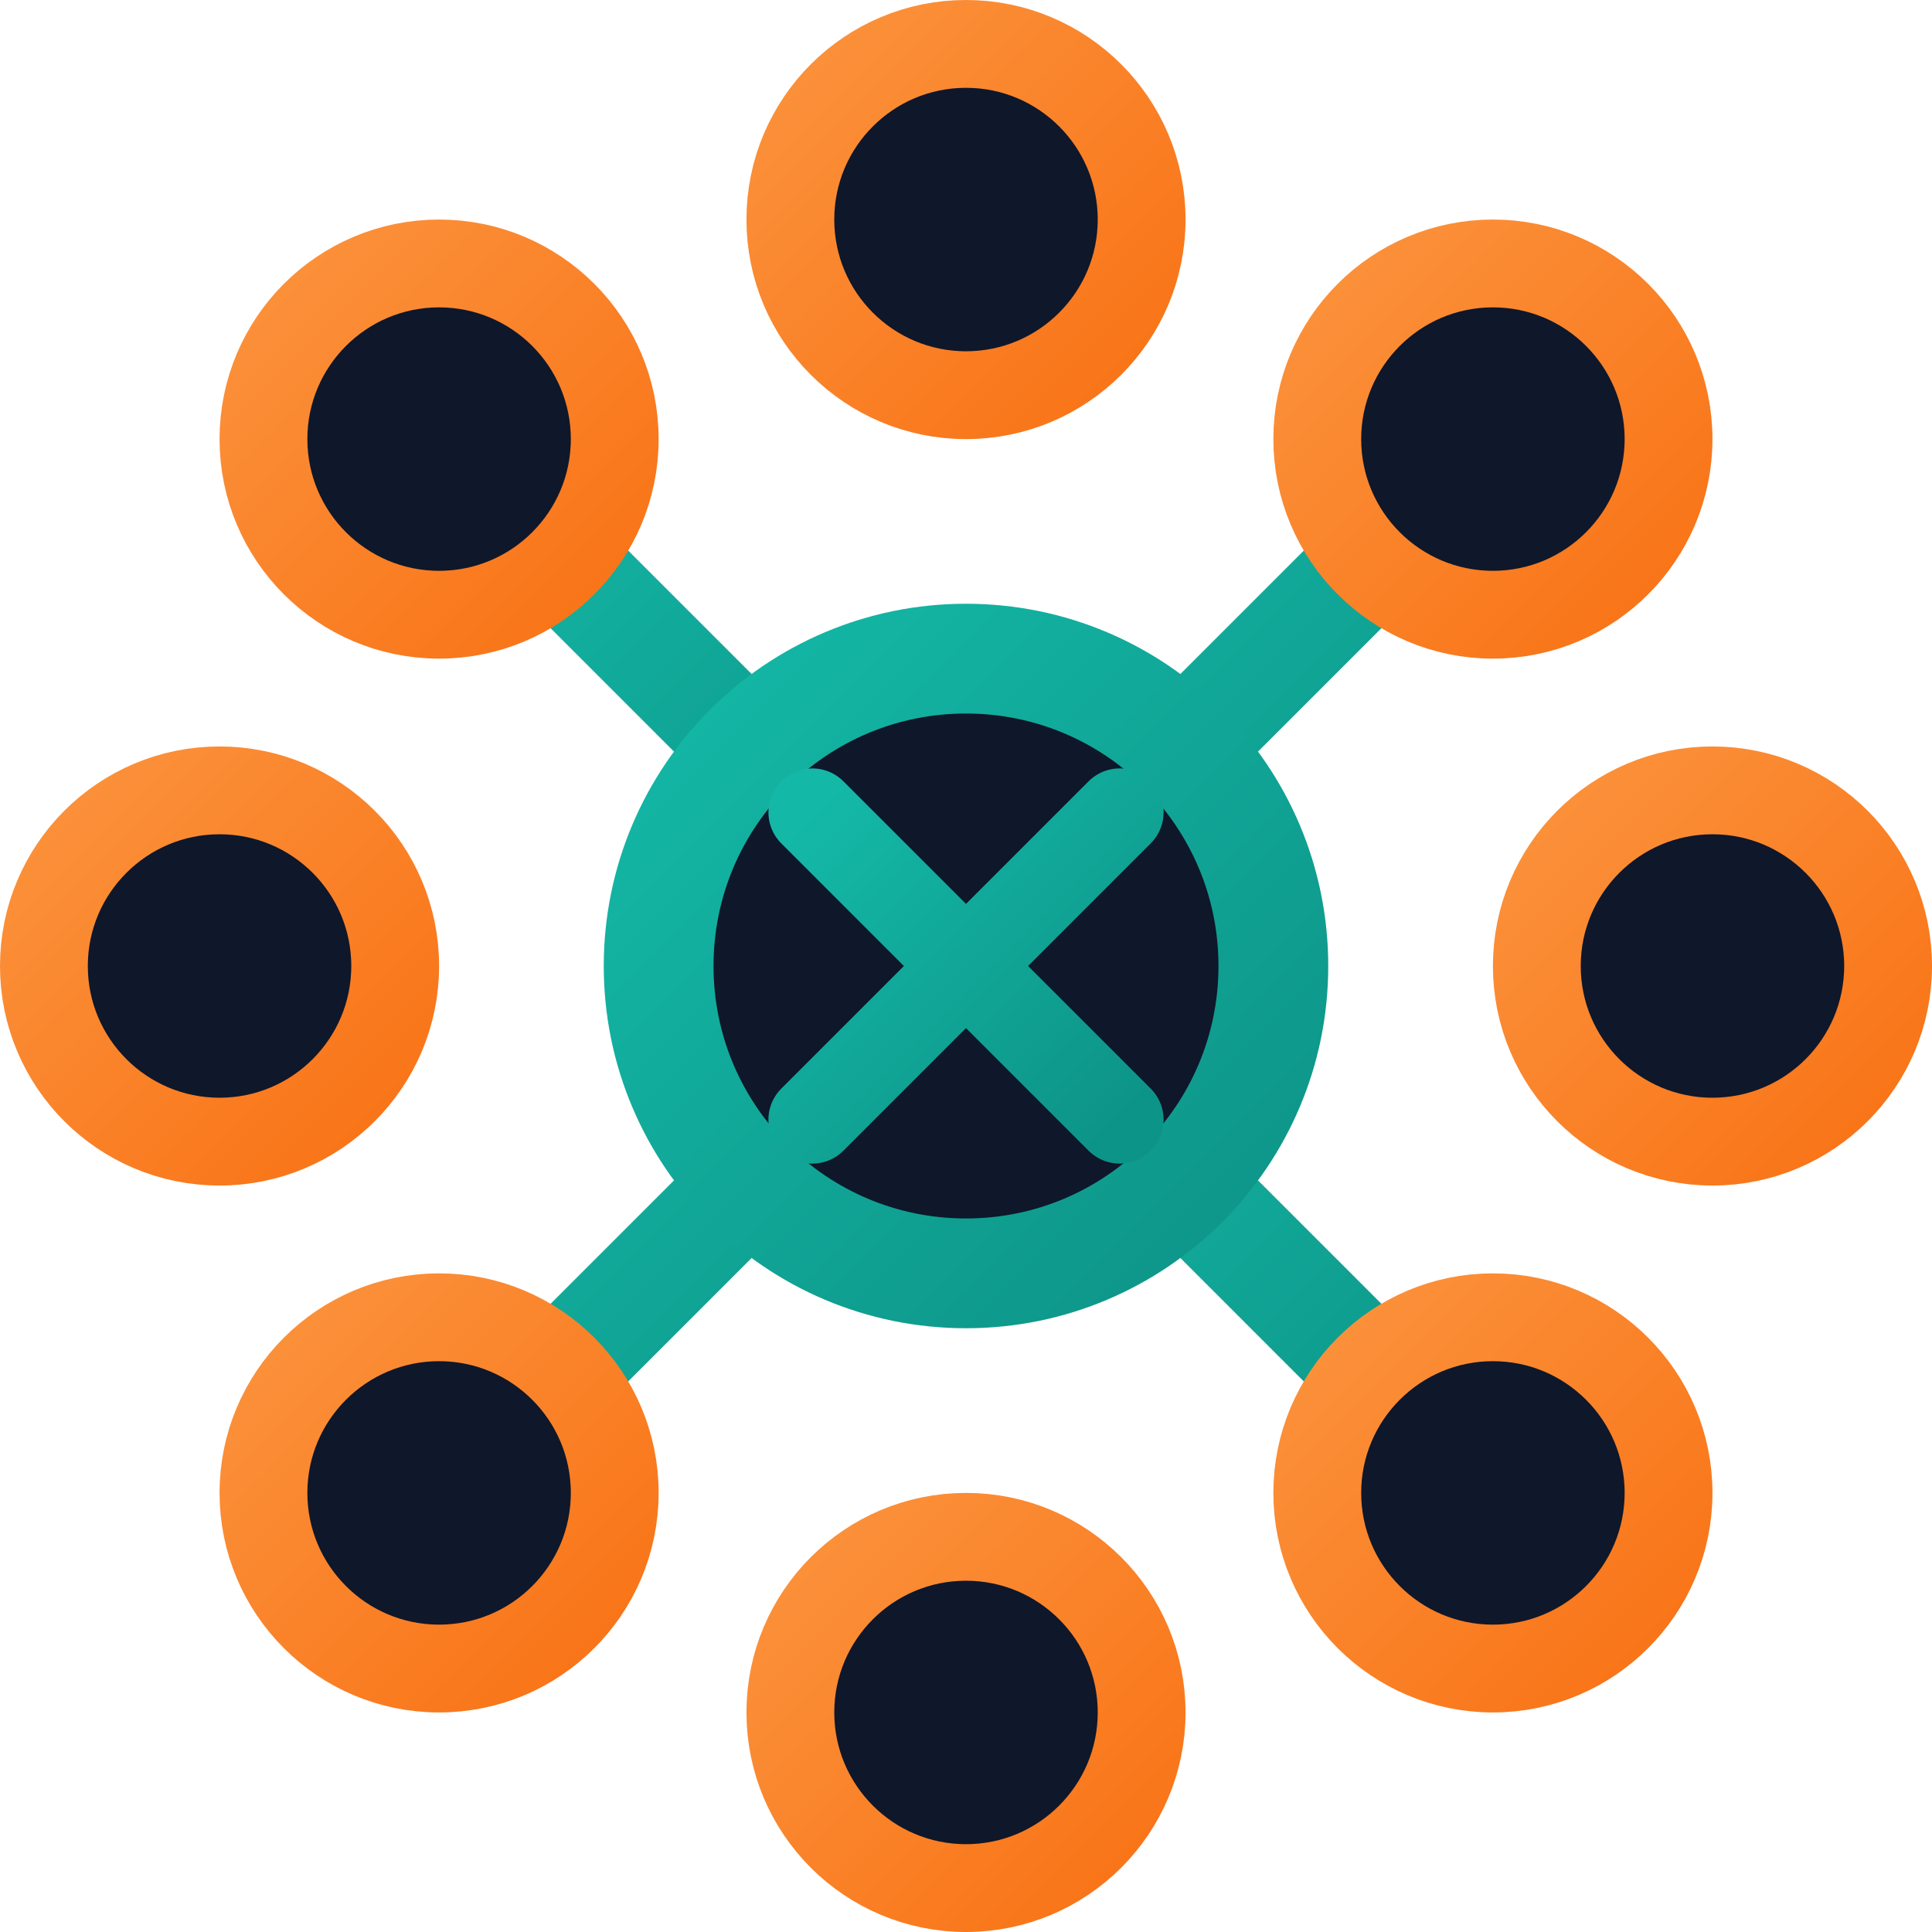
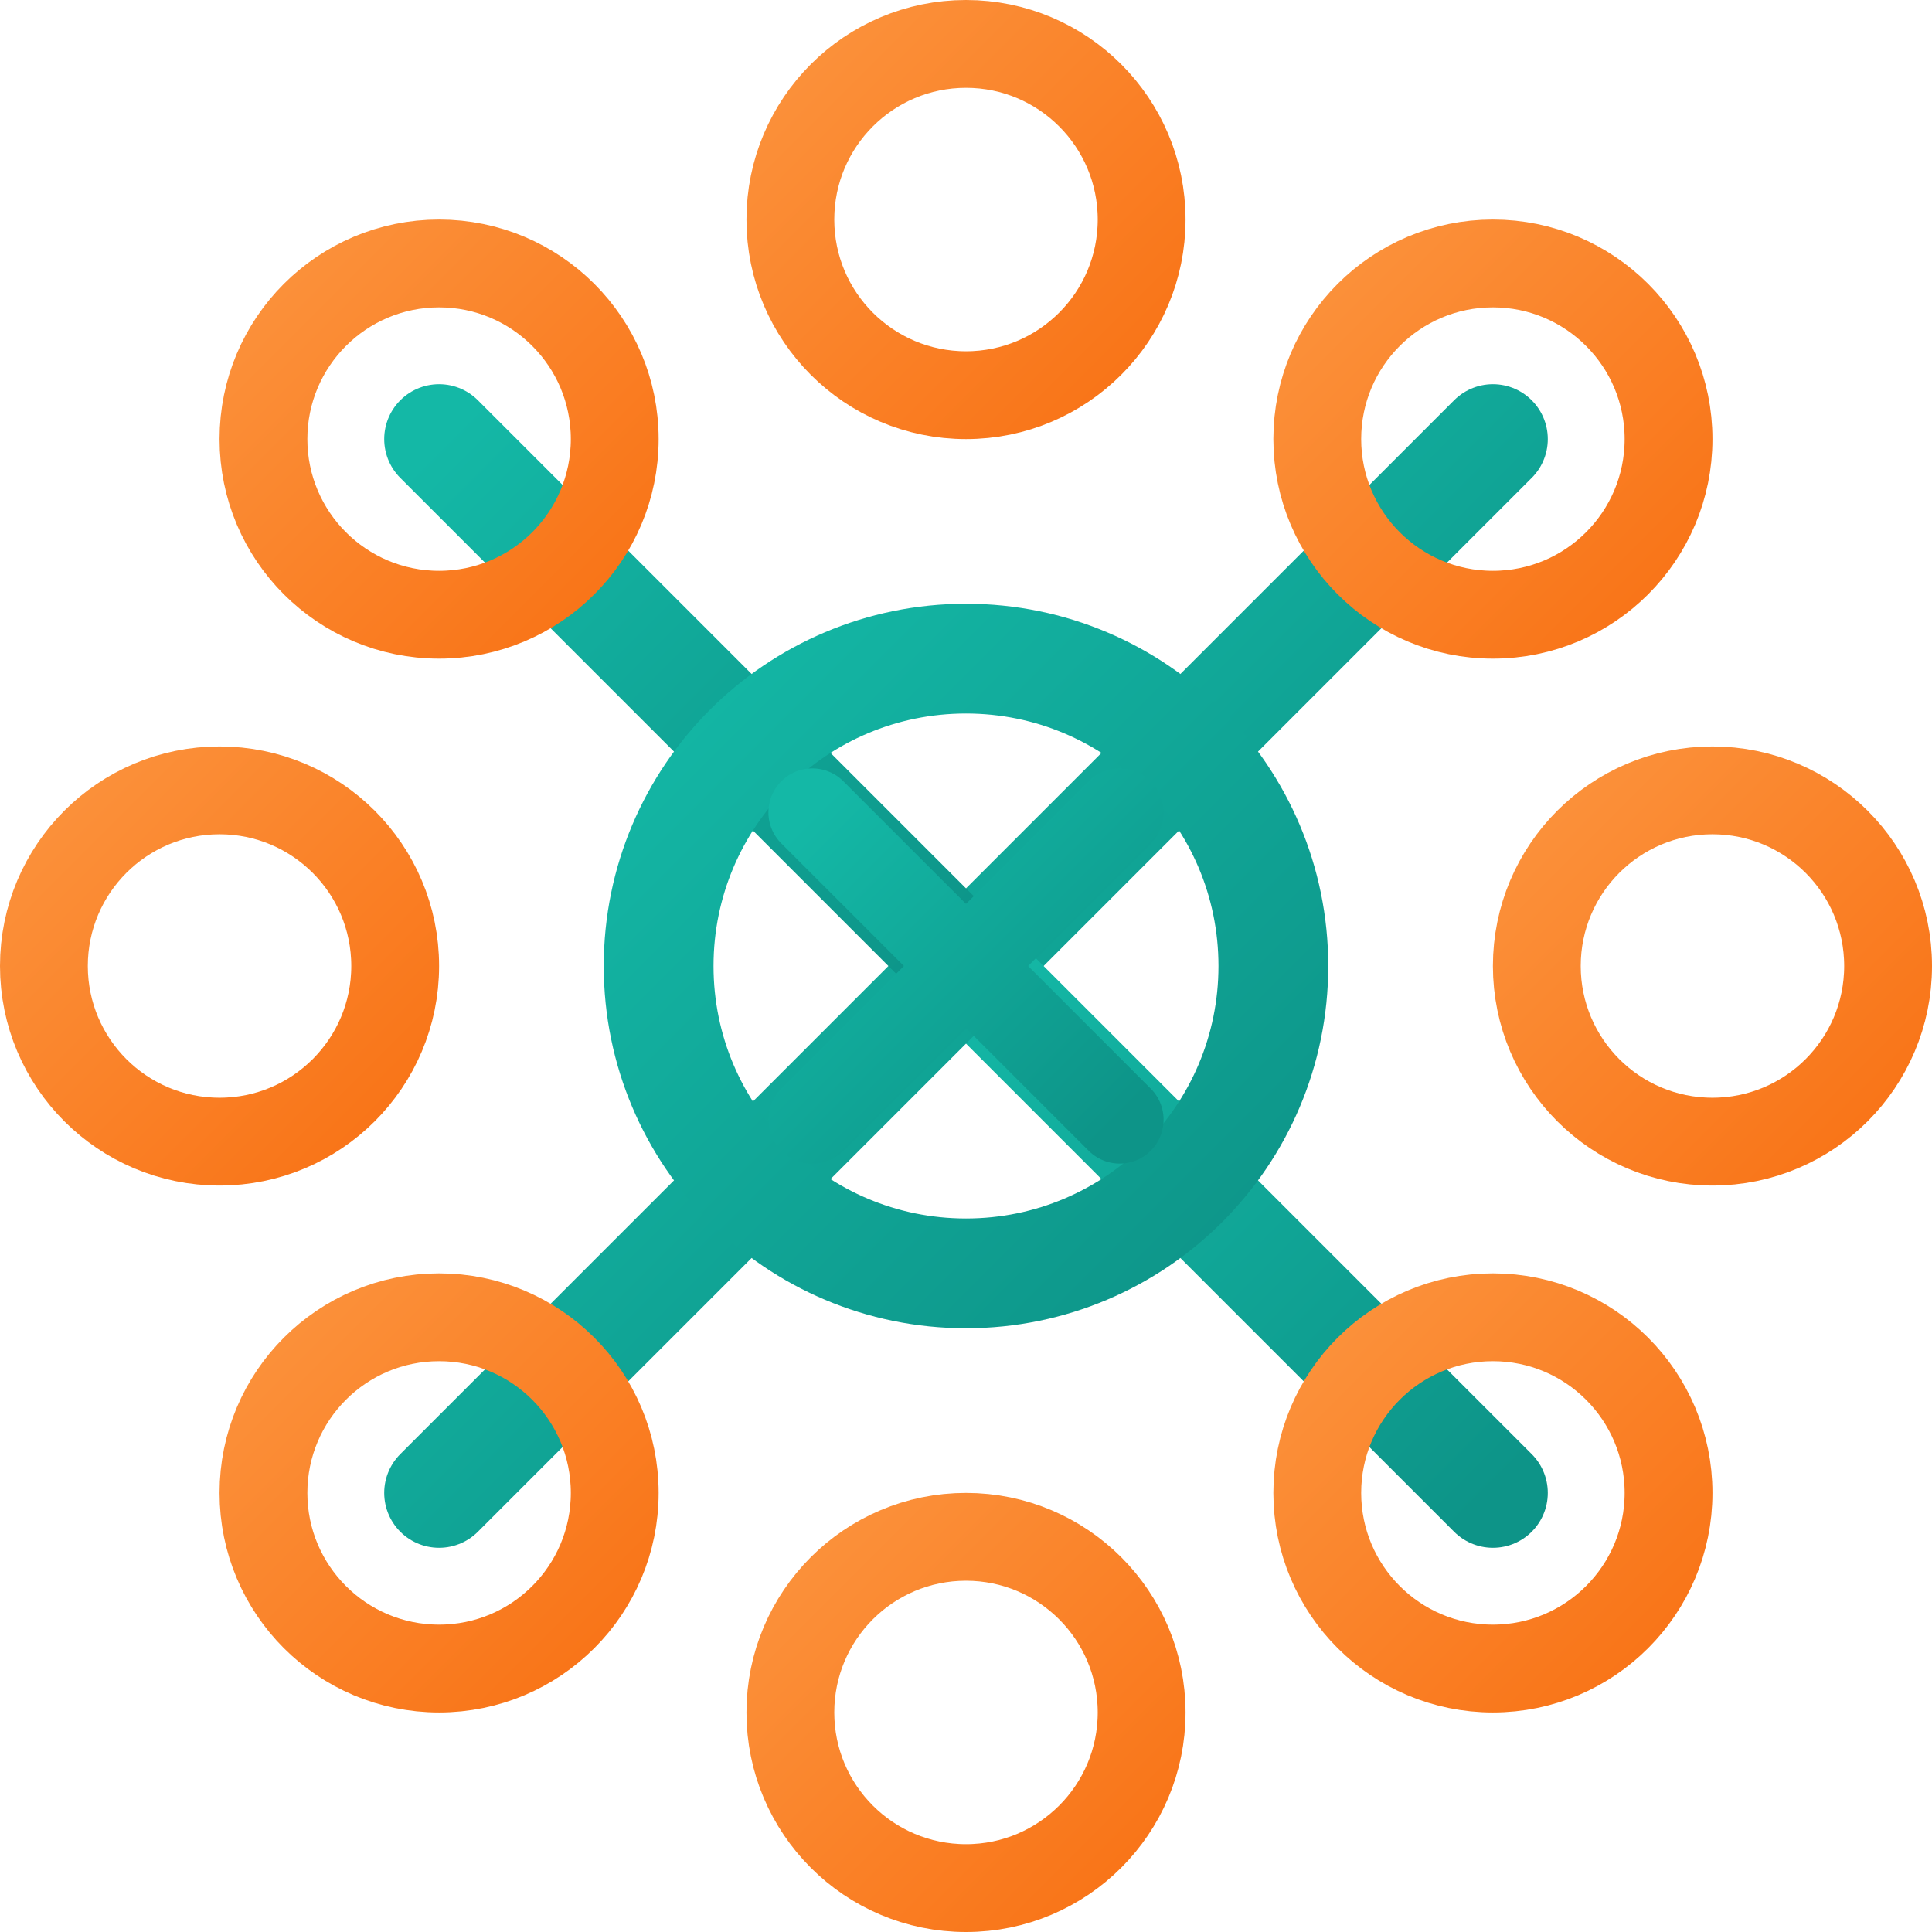
<svg xmlns="http://www.w3.org/2000/svg" width="88" height="88" viewBox="0 0 88 88">
  <defs>
    <linearGradient id="teal" x1="0%" y1="0%" x2="100%" y2="100%">
      <stop offset="0%" stop-color="#14b8a6" />
      <stop offset="100%" stop-color="#0d9488" />
    </linearGradient>
    <linearGradient id="coral" x1="0%" y1="0%" x2="100%" y2="100%">
      <stop offset="0%" stop-color="#fb923c" />
      <stop offset="100%" stop-color="#f97316" />
    </linearGradient>
  </defs>
  <line x1="44" y1="44" x2="44" y2="10" stroke="url(#teal)" stroke-width="5" stroke-linecap="round" />
  <line x1="44" y1="44" x2="68" y2="20" stroke="url(#teal)" stroke-width="5" stroke-linecap="round" />
  <line x1="44" y1="44" x2="78" y2="44" stroke="url(#teal)" stroke-width="5" stroke-linecap="round" />
  <line x1="44" y1="44" x2="68" y2="68" stroke="url(#teal)" stroke-width="5" stroke-linecap="round" />
  <line x1="44" y1="44" x2="44" y2="78" stroke="url(#teal)" stroke-width="5" stroke-linecap="round" />
  <line x1="44" y1="44" x2="20" y2="68" stroke="url(#teal)" stroke-width="5" stroke-linecap="round" />
  <line x1="44" y1="44" x2="10" y2="44" stroke="url(#teal)" stroke-width="5" stroke-linecap="round" />
  <line x1="44" y1="44" x2="20" y2="20" stroke="url(#teal)" stroke-width="5" stroke-linecap="round" />
-   <circle cx="44" cy="10" r="8" fill="#0f172a" stroke="url(#coral)" stroke-width="4" />
-   <circle cx="68" cy="20" r="8" fill="#0f172a" stroke="url(#coral)" stroke-width="4" />
-   <circle cx="78" cy="44" r="8" fill="#0f172a" stroke="url(#coral)" stroke-width="4" />
-   <circle cx="68" cy="68" r="8" fill="#0f172a" stroke="url(#coral)" stroke-width="4" />
-   <circle cx="44" cy="78" r="8" fill="#0f172a" stroke="url(#coral)" stroke-width="4" />
-   <circle cx="20" cy="68" r="8" fill="#0f172a" stroke="url(#coral)" stroke-width="4" />
-   <circle cx="10" cy="44" r="8" fill="#0f172a" stroke="url(#coral)" stroke-width="4" />
-   <circle cx="20" cy="20" r="8" fill="#0f172a" stroke="url(#coral)" stroke-width="4" />
-   <circle cx="44" cy="44" r="14" fill="#0f172a" stroke="url(#teal)" stroke-width="5" />
+   <circle cx="44" cy="10" r="8" fill="none" stroke="url(#coral)" stroke-width="4" />
+   <circle cx="68" cy="20" r="8" fill="none" stroke="url(#coral)" stroke-width="4" />
+   <circle cx="78" cy="44" r="8" fill="none" stroke="url(#coral)" stroke-width="4" />
+   <circle cx="68" cy="68" r="8" fill="none" stroke="url(#coral)" stroke-width="4" />
+   <circle cx="44" cy="78" r="8" fill="none" stroke="url(#coral)" stroke-width="4" />
+   <circle cx="20" cy="68" r="8" fill="none" stroke="url(#coral)" stroke-width="4" />
+   <circle cx="10" cy="44" r="8" fill="none" stroke="url(#coral)" stroke-width="4" />
+   <circle cx="20" cy="20" r="8" fill="none" stroke="url(#coral)" stroke-width="4" />
+   <circle cx="44" cy="44" r="14" fill="none" stroke="url(#teal)" stroke-width="5" />
  <line x1="37" y1="37" x2="51" y2="51" stroke="url(#teal)" stroke-width="4" stroke-linecap="round" />
  <line x1="51" y1="37" x2="37" y2="51" stroke="url(#teal)" stroke-width="4" stroke-linecap="round" />
</svg>
